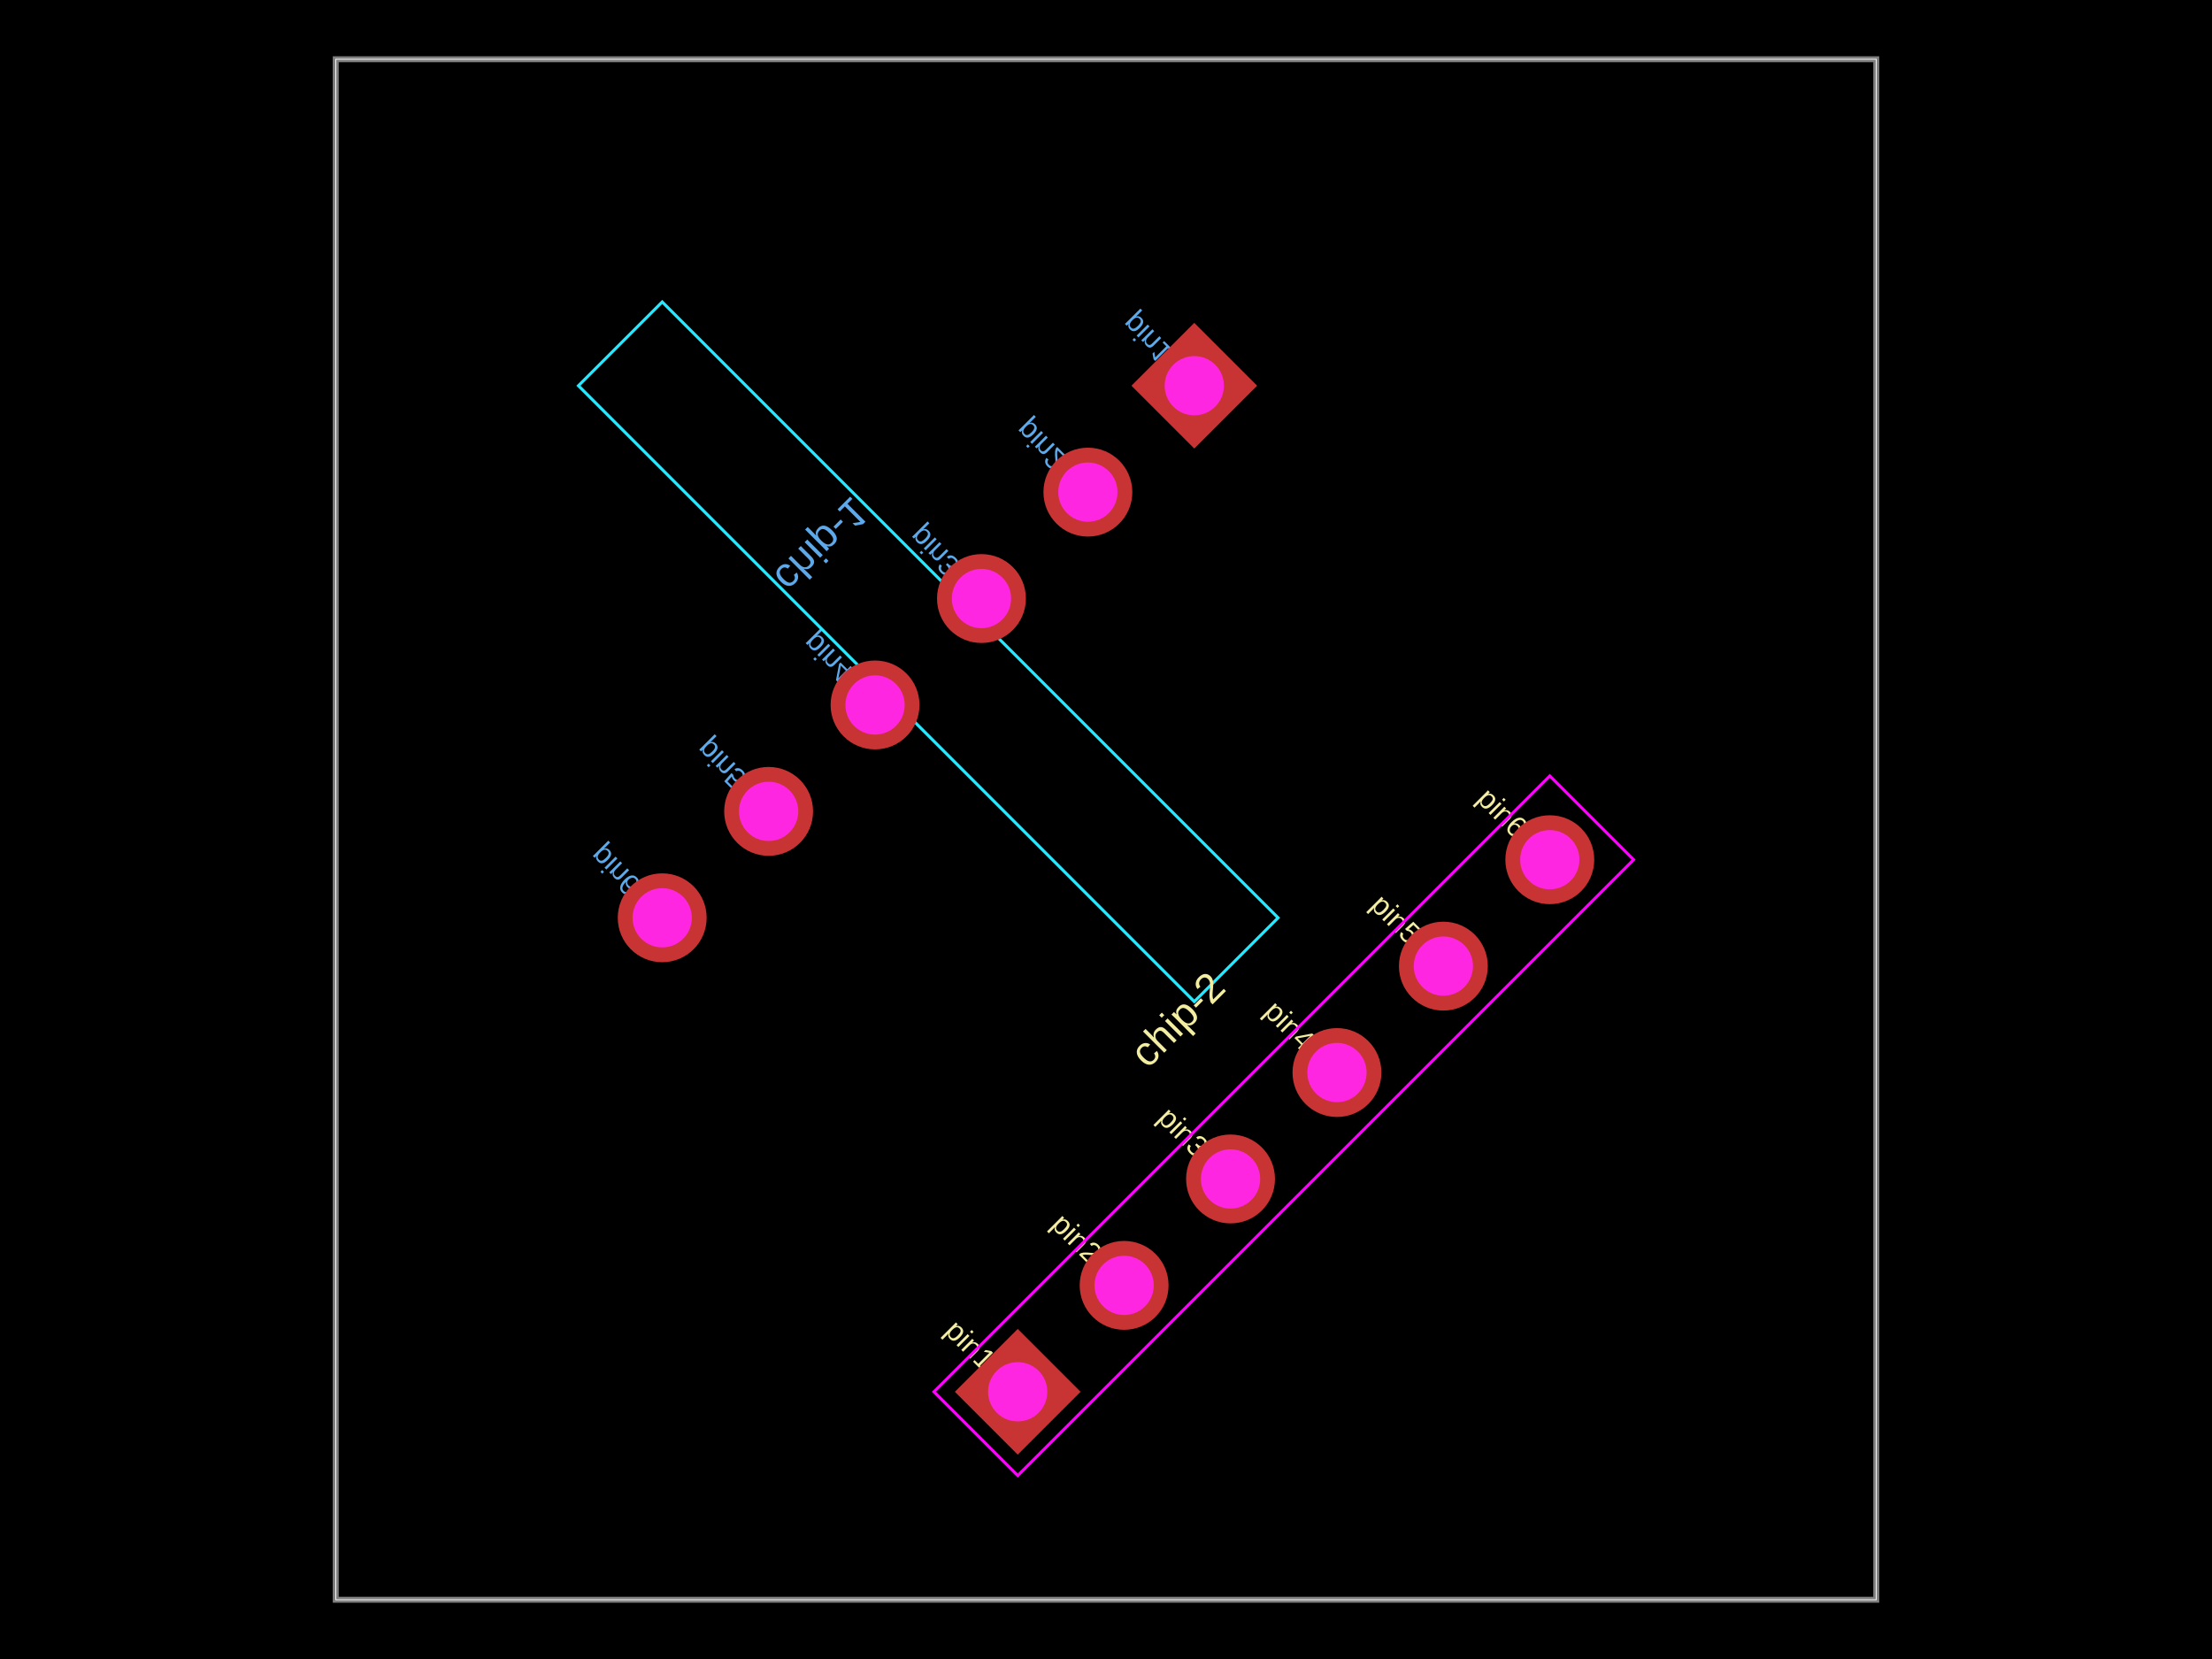
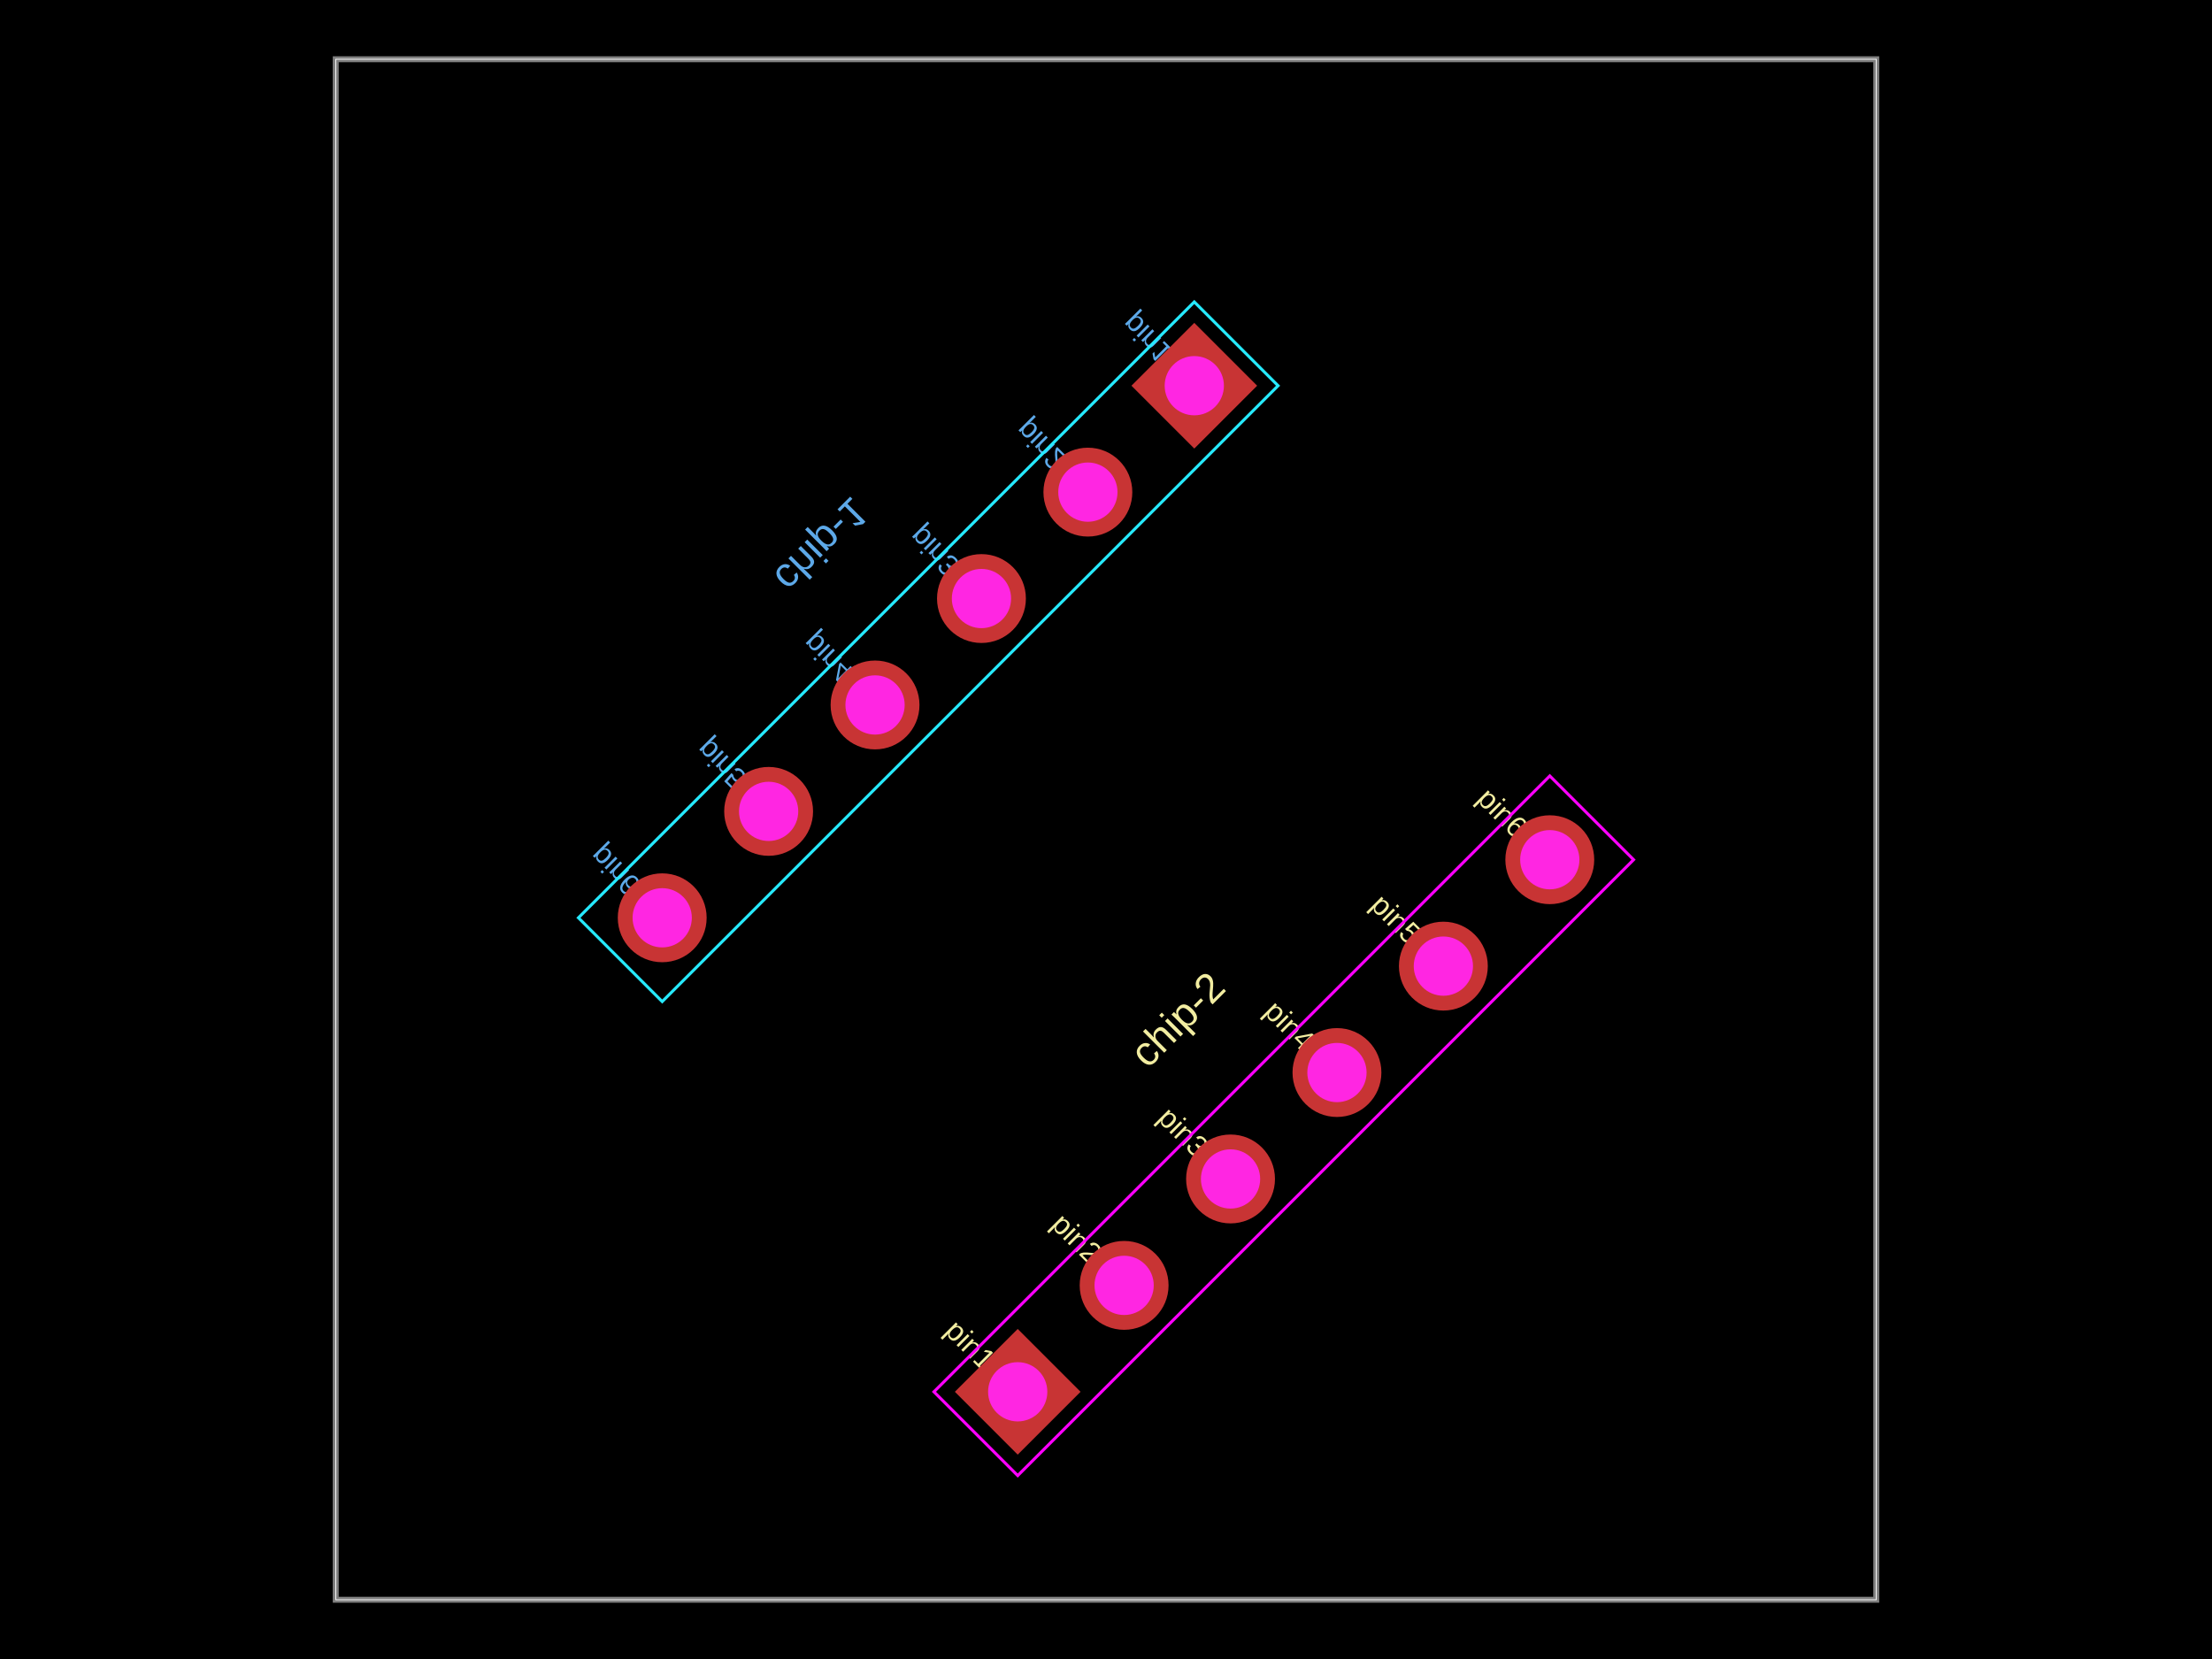
- <svg xmlns="http://www.w3.org/2000/svg" width="800" height="600" data-software-used-string="@tscircuit/core@0.0.1125">
+ <svg xmlns="http://www.w3.org/2000/svg" width="800" height="600" data-software-used-string="@tscircuit/core@0.0.1126">
  <style />
  <rect class="boundary" x="0" y="0" fill="#000" width="800" height="600" data-type="pcb_background" data-pcb-layer="global" />
  <rect class="pcb-boundary" fill="none" stroke="#fff" stroke-width="0.3" x="121.429" y="21.429" width="557.143" height="557.143" data-type="pcb_boundary" data-pcb-layer="global" />
  <path class="pcb-board" d="M 121.429 578.571 L 678.571 578.571 L 678.571 21.429 L 121.429 21.429 Z" fill="none" stroke="rgba(255, 255, 255, 0.5)" stroke-width="2.143" data-type="pcb_board" data-pcb-layer="board" />
  <text x="0" y="0" dx="0" dy="0" fill="#5da9e9" font-family="Arial, sans-serif" font-size="10.714" text-anchor="middle" dominant-baseline="central" transform="matrix(0.7071068,0.7071068,0.7071068,-0.7071068,414.885,122.4509)" class="pcb-silkscreen-text pcb-silkscreen-bottom" data-pcb-silkscreen-text-id="pcb_component_0" stroke="none" data-type="pcb_silkscreen_text" data-pcb-layer="bottom">pin1</text>
  <text x="0" y="0" dx="0" dy="0" fill="#5da9e9" font-family="Arial, sans-serif" font-size="10.714" text-anchor="middle" dominant-baseline="central" transform="matrix(0.7071068,0.7071068,0.7071068,-0.7071068,376.3982,160.9377)" class="pcb-silkscreen-text pcb-silkscreen-bottom" data-pcb-silkscreen-text-id="pcb_component_0" stroke="none" data-type="pcb_silkscreen_text" data-pcb-layer="bottom">pin2</text>
  <text x="0" y="0" dx="0" dy="0" fill="#5da9e9" font-family="Arial, sans-serif" font-size="10.714" text-anchor="middle" dominant-baseline="central" transform="matrix(0.7071068,0.7071068,0.7071068,-0.7071068,337.9114,199.4246)" class="pcb-silkscreen-text pcb-silkscreen-bottom" data-pcb-silkscreen-text-id="pcb_component_0" stroke="none" data-type="pcb_silkscreen_text" data-pcb-layer="bottom">pin3</text>
  <text x="0" y="0" dx="0" dy="0" fill="#5da9e9" font-family="Arial, sans-serif" font-size="10.714" text-anchor="middle" dominant-baseline="central" transform="matrix(0.7071068,0.7071068,0.7071068,-0.7071068,299.4246,237.9114)" class="pcb-silkscreen-text pcb-silkscreen-bottom" data-pcb-silkscreen-text-id="pcb_component_0" stroke="none" data-type="pcb_silkscreen_text" data-pcb-layer="bottom">pin4</text>
  <text x="0" y="0" dx="0" dy="0" fill="#5da9e9" font-family="Arial, sans-serif" font-size="10.714" text-anchor="middle" dominant-baseline="central" transform="matrix(0.7071068,0.7071068,0.7071068,-0.7071068,260.9377,276.3982)" class="pcb-silkscreen-text pcb-silkscreen-bottom" data-pcb-silkscreen-text-id="pcb_component_0" stroke="none" data-type="pcb_silkscreen_text" data-pcb-layer="bottom">pin5</text>
  <text x="0" y="0" dx="0" dy="0" fill="#5da9e9" font-family="Arial, sans-serif" font-size="10.714" text-anchor="middle" dominant-baseline="central" transform="matrix(0.7071068,0.7071068,0.7071068,-0.7071068,222.4509,314.885)" class="pcb-silkscreen-text pcb-silkscreen-bottom" data-pcb-silkscreen-text-id="pcb_component_0" stroke="none" data-type="pcb_silkscreen_text" data-pcb-layer="bottom">pin6</text>
  <text x="0" y="0" dx="0" dy="0" fill="#5da9e9" font-family="Arial, sans-serif" font-size="15" text-anchor="middle" dominant-baseline="central" transform="matrix(0.7071068,-0.7071068,-0.7071068,-0.7071068,297.2275,197.2275)" class="pcb-silkscreen-text pcb-silkscreen-bottom" data-pcb-silkscreen-text-id="pcb_component_0" stroke="none" data-type="pcb_silkscreen_text" data-pcb-layer="bottom">chip-1</text>
-   <rect x="-157.5" y="-21.429" width="315" height="42.857" class="pcb-courtyard-rect pcb-courtyard-bottom" data-pcb-courtyard-rect-id="pcb_courtyard_rect_0" data-type="pcb_courtyard_rect" data-pcb-layer="bottom" transform="translate(335.7143 235.7143) rotate(-135)" fill="none" stroke="rgb(38, 233, 255)" stroke-width="1.071" />
+   <rect x="-157.5" y="-21.429" width="315" height="42.857" class="pcb-courtyard-rect pcb-courtyard-bottom" data-pcb-courtyard-rect-id="pcb_courtyard_rect_0" data-type="pcb_courtyard_rect" data-pcb-layer="bottom" transform="translate(335.7143 235.7143) rotate(-45)" fill="none" stroke="rgb(38, 233, 255)" stroke-width="1.071" />
  <text x="0" y="0" dx="0" dy="0" fill="#f2eda1" font-family="Arial, sans-serif" font-size="10.714" text-anchor="middle" dominant-baseline="central" transform="matrix(0.7071068,0.7071068,-0.7071068,0.7071068,351.0224,486.3136)" class="pcb-silkscreen-text pcb-silkscreen-top" data-pcb-silkscreen-text-id="pcb_component_1" stroke="none" data-type="pcb_silkscreen_text" data-pcb-layer="top">pin1</text>
  <text x="0" y="0" dx="0" dy="0" fill="#f2eda1" font-family="Arial, sans-serif" font-size="10.714" text-anchor="middle" dominant-baseline="central" transform="matrix(0.7071068,0.7071068,-0.7071068,0.7071068,389.5092,447.8268)" class="pcb-silkscreen-text pcb-silkscreen-top" data-pcb-silkscreen-text-id="pcb_component_1" stroke="none" data-type="pcb_silkscreen_text" data-pcb-layer="top">pin2</text>
  <text x="0" y="0" dx="0" dy="0" fill="#f2eda1" font-family="Arial, sans-serif" font-size="10.714" text-anchor="middle" dominant-baseline="central" transform="matrix(0.7071068,0.7071068,-0.7071068,0.7071068,427.996,409.3399)" class="pcb-silkscreen-text pcb-silkscreen-top" data-pcb-silkscreen-text-id="pcb_component_1" stroke="none" data-type="pcb_silkscreen_text" data-pcb-layer="top">pin3</text>
  <text x="0" y="0" dx="0" dy="0" fill="#f2eda1" font-family="Arial, sans-serif" font-size="10.714" text-anchor="middle" dominant-baseline="central" transform="matrix(0.7071068,0.7071068,-0.7071068,0.7071068,466.4828,370.8531)" class="pcb-silkscreen-text pcb-silkscreen-top" data-pcb-silkscreen-text-id="pcb_component_1" stroke="none" data-type="pcb_silkscreen_text" data-pcb-layer="top">pin4</text>
  <text x="0" y="0" dx="0" dy="0" fill="#f2eda1" font-family="Arial, sans-serif" font-size="10.714" text-anchor="middle" dominant-baseline="central" transform="matrix(0.7071068,0.7071068,-0.7071068,0.7071068,504.9696,332.3663)" class="pcb-silkscreen-text pcb-silkscreen-top" data-pcb-silkscreen-text-id="pcb_component_1" stroke="none" data-type="pcb_silkscreen_text" data-pcb-layer="top">pin5</text>
  <text x="0" y="0" dx="0" dy="0" fill="#f2eda1" font-family="Arial, sans-serif" font-size="10.714" text-anchor="middle" dominant-baseline="central" transform="matrix(0.7071068,0.7071068,-0.7071068,0.7071068,543.4564,293.8795)" class="pcb-silkscreen-text pcb-silkscreen-top" data-pcb-silkscreen-text-id="pcb_component_1" stroke="none" data-type="pcb_silkscreen_text" data-pcb-layer="top">pin6</text>
  <text x="0" y="0" dx="0" dy="0" fill="#f2eda1" font-family="Arial, sans-serif" font-size="15" text-anchor="middle" dominant-baseline="central" transform="matrix(0.7071068,-0.7071068,0.7071068,0.7071068,425.7989,368.656)" class="pcb-silkscreen-text pcb-silkscreen-top" data-pcb-silkscreen-text-id="pcb_component_1" stroke="none" data-type="pcb_silkscreen_text" data-pcb-layer="top">chip-2</text>
  <rect x="-157.5" y="-21.429" width="315" height="42.857" class="pcb-courtyard-rect pcb-courtyard-top" data-pcb-courtyard-rect-id="pcb_courtyard_rect_1" data-type="pcb_courtyard_rect" data-pcb-layer="top" transform="translate(464.2857 407.1429) rotate(-45)" fill="none" stroke="#FF00FF" stroke-width="1.071" />
  <g data-type="pcb_plated_hole" data-pcb-layer="through">
    <rect class="pcb-hole-outer-pad" fill="rgb(200, 52, 52)" x="-16.071" y="-16.071" transform="translate(431.9313 139.4973) rotate(-135)" width="32.143" height="32.143" data-type="pcb_plated_hole" data-pcb-layer="top" />
    <circle class="pcb-hole-inner" fill="#FF26E2" cx="431.931" cy="139.497" r="10.714" data-type="pcb_plated_hole_drill" data-pcb-layer="drill" />
  </g>
  <g data-type="pcb_plated_hole" data-pcb-layer="through">
    <circle class="pcb-hole-outer" fill="rgb(200, 52, 52)" cx="393.445" cy="177.984" r="16.071" data-type="pcb_plated_hole" data-pcb-layer="top" />
    <circle class="pcb-hole-inner" fill="#FF26E2" cx="393.445" cy="177.984" r="10.714" data-type="pcb_plated_hole_drill" data-pcb-layer="drill" />
  </g>
  <g data-type="pcb_plated_hole" data-pcb-layer="through">
    <circle class="pcb-hole-outer" fill="rgb(200, 52, 52)" cx="354.958" cy="216.471" r="16.071" data-type="pcb_plated_hole" data-pcb-layer="top" />
    <circle class="pcb-hole-inner" fill="#FF26E2" cx="354.958" cy="216.471" r="10.714" data-type="pcb_plated_hole_drill" data-pcb-layer="drill" />
  </g>
  <g data-type="pcb_plated_hole" data-pcb-layer="through">
    <circle class="pcb-hole-outer" fill="rgb(200, 52, 52)" cx="316.471" cy="254.958" r="16.071" data-type="pcb_plated_hole" data-pcb-layer="top" />
    <circle class="pcb-hole-inner" fill="#FF26E2" cx="316.471" cy="254.958" r="10.714" data-type="pcb_plated_hole_drill" data-pcb-layer="drill" />
  </g>
  <g data-type="pcb_plated_hole" data-pcb-layer="through">
    <circle class="pcb-hole-outer" fill="rgb(200, 52, 52)" cx="277.984" cy="293.445" r="16.071" data-type="pcb_plated_hole" data-pcb-layer="top" />
    <circle class="pcb-hole-inner" fill="#FF26E2" cx="277.984" cy="293.445" r="10.714" data-type="pcb_plated_hole_drill" data-pcb-layer="drill" />
  </g>
  <g data-type="pcb_plated_hole" data-pcb-layer="through">
    <circle class="pcb-hole-outer" fill="rgb(200, 52, 52)" cx="239.497" cy="331.931" r="16.071" data-type="pcb_plated_hole" data-pcb-layer="top" />
    <circle class="pcb-hole-inner" fill="#FF26E2" cx="239.497" cy="331.931" r="10.714" data-type="pcb_plated_hole_drill" data-pcb-layer="drill" />
  </g>
  <g data-type="pcb_plated_hole" data-pcb-layer="through">
    <rect class="pcb-hole-outer-pad" fill="rgb(200, 52, 52)" x="-16.071" y="-16.071" transform="translate(368.0687 503.3599) rotate(-45)" width="32.143" height="32.143" data-type="pcb_plated_hole" data-pcb-layer="top" />
    <circle class="pcb-hole-inner" fill="#FF26E2" cx="368.069" cy="503.36" r="10.714" data-type="pcb_plated_hole_drill" data-pcb-layer="drill" />
  </g>
  <g data-type="pcb_plated_hole" data-pcb-layer="through">
    <circle class="pcb-hole-outer" fill="rgb(200, 52, 52)" cx="406.555" cy="464.873" r="16.071" data-type="pcb_plated_hole" data-pcb-layer="top" />
    <circle class="pcb-hole-inner" fill="#FF26E2" cx="406.555" cy="464.873" r="10.714" data-type="pcb_plated_hole_drill" data-pcb-layer="drill" />
  </g>
  <g data-type="pcb_plated_hole" data-pcb-layer="through">
    <circle class="pcb-hole-outer" fill="rgb(200, 52, 52)" cx="445.042" cy="426.386" r="16.071" data-type="pcb_plated_hole" data-pcb-layer="top" />
    <circle class="pcb-hole-inner" fill="#FF26E2" cx="445.042" cy="426.386" r="10.714" data-type="pcb_plated_hole_drill" data-pcb-layer="drill" />
  </g>
  <g data-type="pcb_plated_hole" data-pcb-layer="through">
    <circle class="pcb-hole-outer" fill="rgb(200, 52, 52)" cx="483.529" cy="387.899" r="16.071" data-type="pcb_plated_hole" data-pcb-layer="top" />
    <circle class="pcb-hole-inner" fill="#FF26E2" cx="483.529" cy="387.899" r="10.714" data-type="pcb_plated_hole_drill" data-pcb-layer="drill" />
  </g>
  <g data-type="pcb_plated_hole" data-pcb-layer="through">
    <circle class="pcb-hole-outer" fill="rgb(200, 52, 52)" cx="522.016" cy="349.413" r="16.071" data-type="pcb_plated_hole" data-pcb-layer="top" />
    <circle class="pcb-hole-inner" fill="#FF26E2" cx="522.016" cy="349.413" r="10.714" data-type="pcb_plated_hole_drill" data-pcb-layer="drill" />
  </g>
  <g data-type="pcb_plated_hole" data-pcb-layer="through">
    <circle class="pcb-hole-outer" fill="rgb(200, 52, 52)" cx="560.503" cy="310.926" r="16.071" data-type="pcb_plated_hole" data-pcb-layer="top" />
    <circle class="pcb-hole-inner" fill="#FF26E2" cx="560.503" cy="310.926" r="10.714" data-type="pcb_plated_hole_drill" data-pcb-layer="drill" />
  </g>
</svg>
